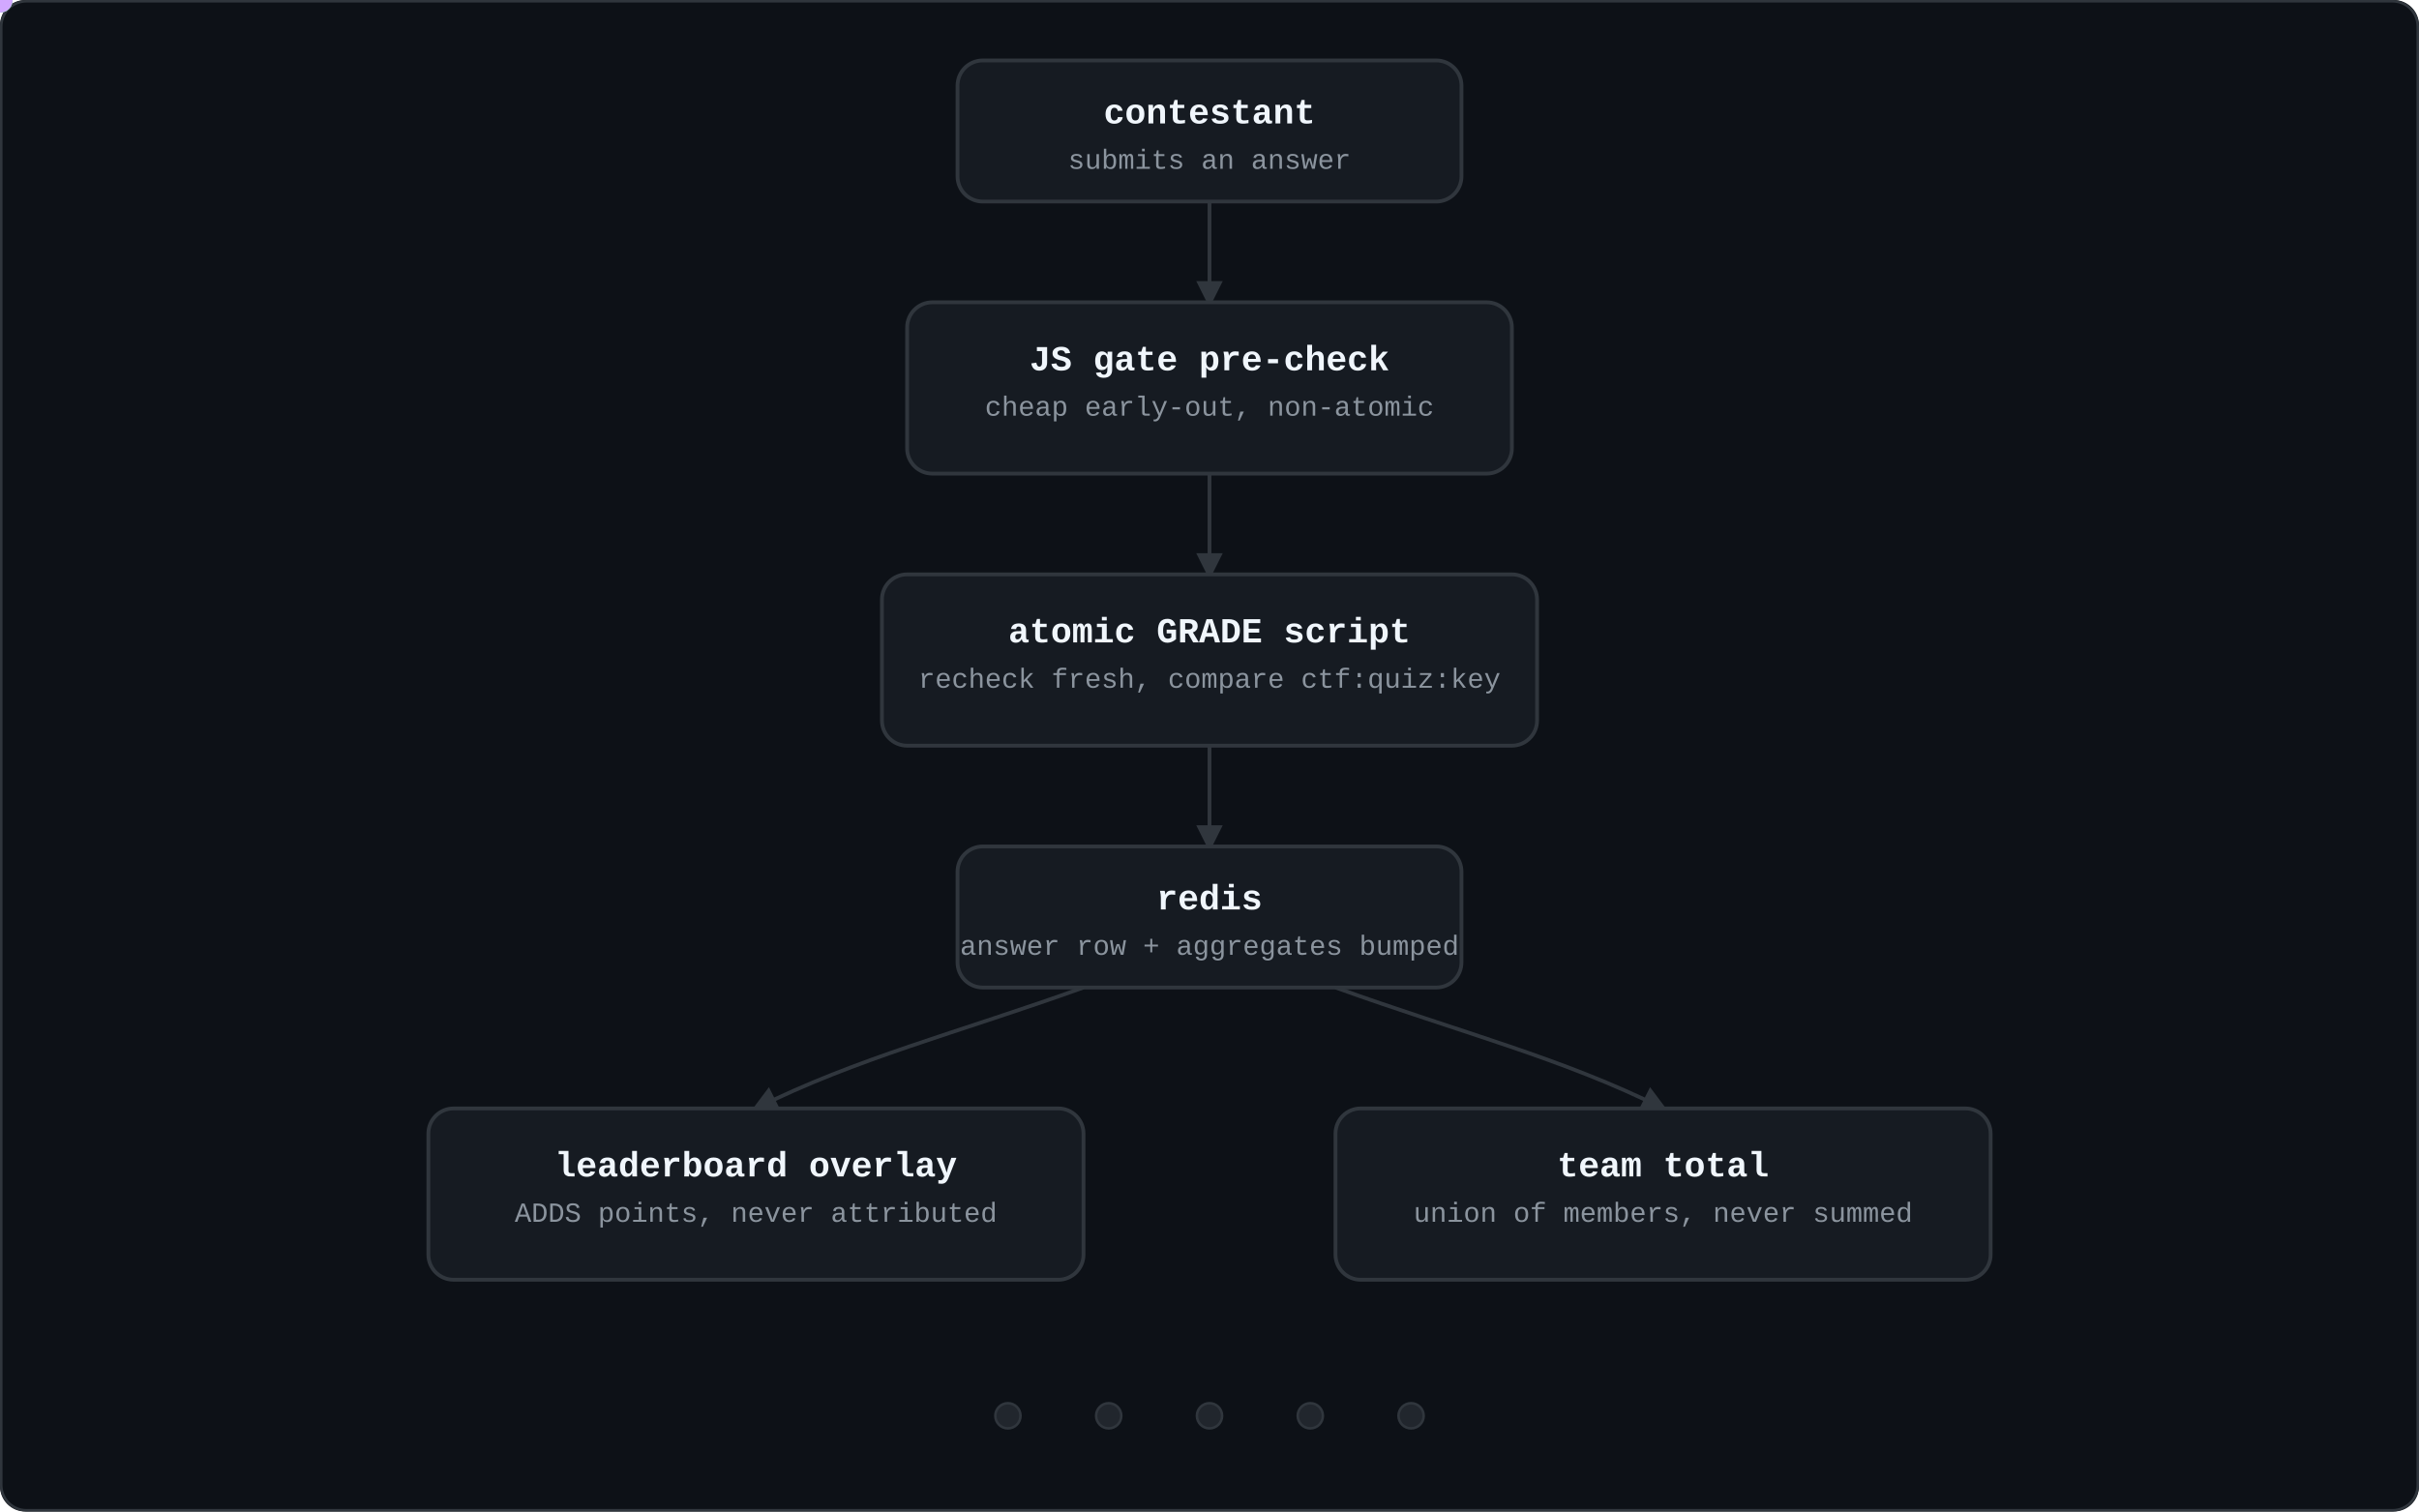
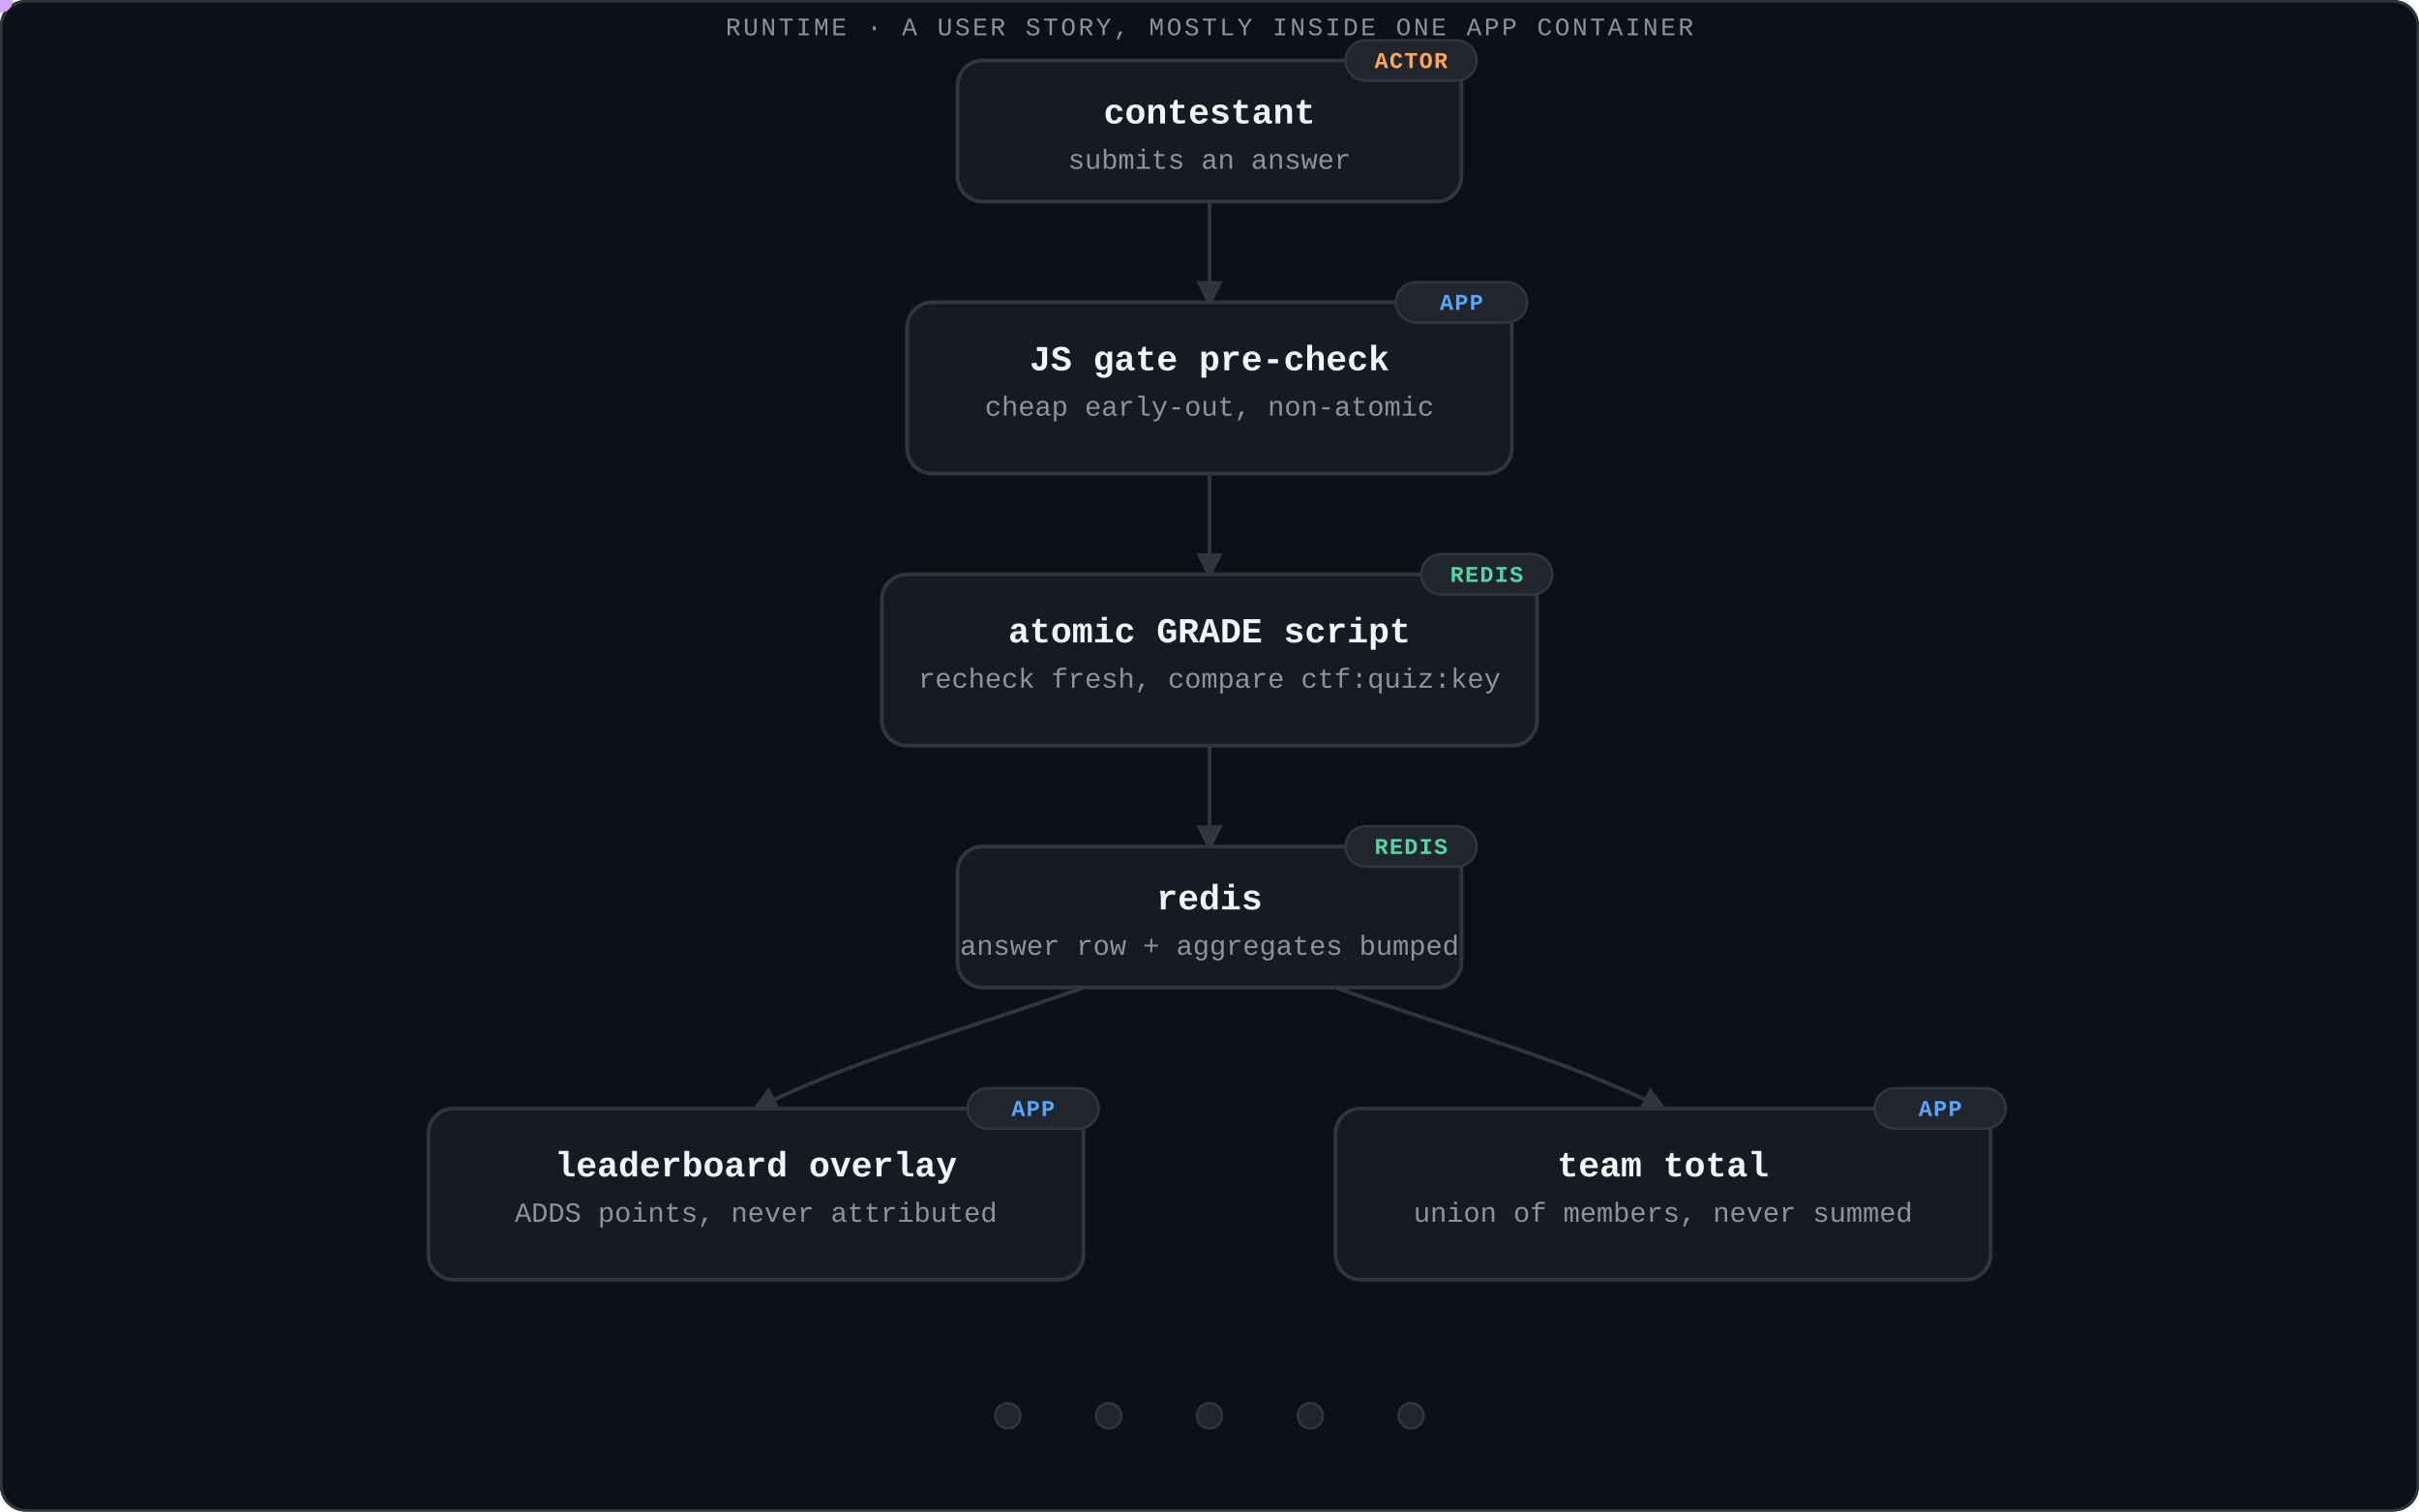
<svg xmlns="http://www.w3.org/2000/svg" xmlns:xlink="http://www.w3.org/1999/xlink" viewBox="0 0 960 600" role="img" aria-labelledby="ttl desc" font-family="ui-monospace, SFMono-Regular, Menlo, Consolas, 'Liberation Mono', monospace">
  <defs>
    <marker id="arrow" viewBox="0 0 10 10" refX="8" refY="5" markerWidth="7" markerHeight="7" orient="auto-start-reverse">
      <path d="M0,0 L10,5 L0,10 z" fill="#30363d" />
    </marker>
  </defs>
  <style>
    .bg { fill: #0d1117; }
    .frame { fill: none; stroke: #30363d; stroke-width: 1; }
    .node rect { fill: #161b22; stroke: #30363d; stroke-width: 1.5; }
    .node .title { fill: #f0f6fc; font-size: 14px; font-weight: 600; }
    .node .sub { fill: #8b949e; font-size: 11px; }
    .glow { fill: none; stroke-width: 2.5; opacity: 0; }
    .edge { fill: none; stroke: #30363d; stroke-width: 1.5; marker-end: url(#arrow); }
    .caption { fill: #8b949e; font-size: 14px; }
    .tick { fill: #21262d; stroke: #30363d; stroke-width: 1; }
+     .kicker { fill: #8b949e; font-size: 10px; letter-spacing: 1px; }
+     .badge rect { fill: #21262d; stroke: #30363d; stroke-width: 1; }
+     .badge text { font-size: 9px; font-weight: 700; letter-spacing: 0.5px; }
  </style>
  <rect class="bg" width="960" height="600" rx="10" />
  <rect class="frame" x="0.5" y="0.5" width="959" height="599" rx="10" />
+   <text x="480" y="14" text-anchor="middle" class="kicker">RUNTIME · A USER STORY, MOSTLY INSIDE ONE APP CONTAINER</text>
  <path id="e1" class="edge" d="M480,80 C480,96 480,104 480,120" />
  <path id="e2" class="edge" d="M480,188 C480,204 480,212 480,228" />
  <path id="e3" class="edge" d="M480,296 C480,312 480,320 480,336" />
  <path id="e4" class="edge" d="M430,392 C380,410 340,420 300,440" />
  <path id="e5" class="edge" d="M530,392 C580,410 620,420 660,440" />
  <g class="node">
    <rect x="380" y="24" width="200" height="56" rx="10" />
    <text x="480" y="49" text-anchor="middle" class="title">contestant</text>
    <text x="480" y="67" text-anchor="middle" class="sub">submits an answer</text>
+     <g class="badge">
+       <rect x="534" y="16" width="52" height="16" rx="8" />
+       <text x="560" y="27" text-anchor="middle" fill="#ffa657">ACTOR</text>
+     </g>
  </g>
  <g class="node">
    <rect x="360" y="120" width="240" height="68" rx="10" />
    <text x="480" y="147" text-anchor="middle" class="title">JS gate pre-check</text>
    <text x="480" y="165" text-anchor="middle" class="sub">cheap early-out, non-atomic</text>
+     <g class="badge">
+       <rect x="554" y="112" width="52" height="16" rx="8" />
+       <text x="580" y="123" text-anchor="middle" fill="#58a6ff">APP</text>
+     </g>
  </g>
  <g class="node">
    <rect x="350" y="228" width="260" height="68" rx="10" />
    <text x="480" y="255" text-anchor="middle" class="title">atomic GRADE script</text>
    <text x="480" y="273" text-anchor="middle" class="sub">recheck fresh, compare ctf:quiz:key</text>
+     <g class="badge">
+       <rect x="564" y="220" width="52" height="16" rx="8" />
+       <text x="590" y="231" text-anchor="middle" fill="#56d4a4">REDIS</text>
+     </g>
  </g>
  <g class="node">
    <rect x="380" y="336" width="200" height="56" rx="10" />
    <text x="480" y="361" text-anchor="middle" class="title">redis</text>
    <text x="480" y="379" text-anchor="middle" class="sub">answer row + aggregates bumped</text>
+     <g class="badge">
+       <rect x="534" y="328" width="52" height="16" rx="8" />
+       <text x="560" y="339" text-anchor="middle" fill="#56d4a4">REDIS</text>
+     </g>
  </g>
  <g class="node">
    <rect x="170" y="440" width="260" height="68" rx="10" />
    <text x="300" y="467" text-anchor="middle" class="title">leaderboard overlay</text>
    <text x="300" y="485" text-anchor="middle" class="sub">ADDS points, never attributed</text>
+     <g class="badge">
+       <rect x="384" y="432" width="52" height="16" rx="8" />
+       <text x="410" y="443" text-anchor="middle" fill="#58a6ff">APP</text>
+     </g>
  </g>
  <g class="node">
    <rect x="530" y="440" width="260" height="68" rx="10" />
    <text x="660" y="467" text-anchor="middle" class="title">team total</text>
    <text x="660" y="485" text-anchor="middle" class="sub">union of members, never summed</text>
+     <g class="badge">
+       <rect x="744" y="432" width="52" height="16" rx="8" />
+       <text x="770" y="443" text-anchor="middle" fill="#58a6ff">APP</text>
+     </g>
  </g>
  <rect class="glow" x="356" y="116" width="248" height="76" rx="12" style="stroke:#56d4a4">
    <animate attributeName="opacity" dur="7.3s" begin="0s" repeatCount="indefinite" keyTimes="0;0;0.02;0.154;0.164;1" values="0;0;1;1;0;0" />
  </rect>
  <rect class="glow" x="346" y="224" width="268" height="76" rx="12" style="stroke:#58a6ff">
    <animate attributeName="opacity" dur="7.3s" begin="0s" repeatCount="indefinite" keyTimes="0;0.164;0.184;0.319;0.329;1" values="0;0;1;1;0;0" />
  </rect>
  <rect class="glow" x="376" y="332" width="208" height="64" rx="12" style="stroke:#ffa657">
    <animate attributeName="opacity" dur="7.3s" begin="0s" repeatCount="indefinite" keyTimes="0;0.329;0.349;0.483;0.493;1" values="0;0;1;1;0;0" />
  </rect>
  <rect class="glow" x="166" y="436" width="268" height="76" rx="12" style="stroke:#56d4a4">
    <animate attributeName="opacity" dur="7.3s" begin="0s" repeatCount="indefinite" keyTimes="0;0.493;0.513;0.647;0.657;1" values="0;0;1;1;0;0" />
  </rect>
  <rect class="glow" x="526" y="436" width="268" height="76" rx="12" style="stroke:#d2a8ff">
    <animate attributeName="opacity" dur="7.3s" begin="0s" repeatCount="indefinite" keyTimes="0;0.657;0.677;0.812;0.822;1" values="0;0;1;1;0;0" />
  </rect>
  <circle r="5" fill="#56d4a4">
    <animateMotion dur="7.3s" begin="0s" repeatCount="indefinite" keyPoints="0;0;1;1" keyTimes="0;0;0.164;1" calcMode="linear">
      <mpath href="#e1" xlink:href="#e1" />
    </animateMotion>
    <animate attributeName="opacity" dur="7.3s" begin="0s" repeatCount="indefinite" keyTimes="0;0;0.01;0.154;0.164;1" values="0;0;1;1;0;0" />
  </circle>
  <circle r="5" fill="#58a6ff">
    <animateMotion dur="7.3s" begin="0s" repeatCount="indefinite" keyPoints="0;0;1;1" keyTimes="0;0.164;0.329;1" calcMode="linear">
      <mpath href="#e2" xlink:href="#e2" />
    </animateMotion>
    <animate attributeName="opacity" dur="7.3s" begin="0s" repeatCount="indefinite" keyTimes="0;0.164;0.174;0.319;0.329;1" values="0;0;1;1;0;0" />
  </circle>
  <circle r="5" fill="#ffa657">
    <animateMotion dur="7.3s" begin="0s" repeatCount="indefinite" keyPoints="0;0;1;1" keyTimes="0;0.329;0.493;1" calcMode="linear">
      <mpath href="#e3" xlink:href="#e3" />
    </animateMotion>
    <animate attributeName="opacity" dur="7.3s" begin="0s" repeatCount="indefinite" keyTimes="0;0.329;0.339;0.483;0.493;1" values="0;0;1;1;0;0" />
  </circle>
  <circle r="5" fill="#56d4a4">
    <animateMotion dur="7.3s" begin="0s" repeatCount="indefinite" keyPoints="0;0;1;1" keyTimes="0;0.493;0.657;1" calcMode="linear">
      <mpath href="#e4" xlink:href="#e4" />
    </animateMotion>
    <animate attributeName="opacity" dur="7.3s" begin="0s" repeatCount="indefinite" keyTimes="0;0.493;0.503;0.647;0.657;1" values="0;0;1;1;0;0" />
  </circle>
  <circle r="5" fill="#d2a8ff">
    <animateMotion dur="7.3s" begin="0s" repeatCount="indefinite" keyPoints="0;0;1;1" keyTimes="0;0.657;0.822;1" calcMode="linear">
      <mpath href="#e5" xlink:href="#e5" />
    </animateMotion>
    <animate attributeName="opacity" dur="7.3s" begin="0s" repeatCount="indefinite" keyTimes="0;0.657;0.667;0.812;0.822;1" values="0;0;1;1;0;0" />
  </circle>
  <g text-anchor="middle">
    <text x="480" y="540" class="caption" opacity="0">1 — contestant submits an answer
      <animate attributeName="opacity" dur="7.3s" begin="0s" repeatCount="indefinite" keyTimes="0;0;0.02;0.154;0.164;1" values="0;0;1;1;0;0" />
    </text>
    <text x="480" y="540" class="caption" opacity="0">2 — JS gate pre-check: cheap early-out, non-atomic
      <animate attributeName="opacity" dur="7.3s" begin="0s" repeatCount="indefinite" keyTimes="0;0.164;0.184;0.319;0.329;1" values="0;0;1;1;0;0" />
    </text>
    <text x="480" y="540" class="caption" opacity="0">3 — atomic script rechecks fresh, compares, writes on a match
      <animate attributeName="opacity" dur="7.3s" begin="0s" repeatCount="indefinite" keyTimes="0;0.329;0.349;0.483;0.493;1" values="0;0;1;1;0;0" />
    </text>
    <text x="480" y="540" class="caption" opacity="0">4 — quiz points are ADDED to entry.points, never attributed
      <animate attributeName="opacity" dur="7.3s" begin="0s" repeatCount="indefinite" keyTimes="0;0.493;0.513;0.647;0.657;1" values="0;0;1;1;0;0" />
    </text>
    <text x="480" y="540" class="caption" opacity="0">5 — a team's total is the union of members' correct answers, never summed
      <animate attributeName="opacity" dur="7.3s" begin="0s" repeatCount="indefinite" keyTimes="0;0.657;0.677;0.812;0.822;1" values="0;0;1;1;0;0" />
    </text>
  </g>
  <g>
    <circle class="tick" cx="400" cy="562" r="5">
      <animate attributeName="fill" dur="7.3s" begin="0s" repeatCount="indefinite" keyTimes="0;0;0.02;1" values="#21262d;#21262d;#56d4a4;#56d4a4" />
    </circle>
    <circle class="tick" cx="440" cy="562" r="5">
      <animate attributeName="fill" dur="7.3s" begin="0s" repeatCount="indefinite" keyTimes="0;0.164;0.184;1" values="#21262d;#21262d;#58a6ff;#58a6ff" />
    </circle>
    <circle class="tick" cx="480" cy="562" r="5">
      <animate attributeName="fill" dur="7.3s" begin="0s" repeatCount="indefinite" keyTimes="0;0.329;0.349;1" values="#21262d;#21262d;#ffa657;#ffa657" />
    </circle>
    <circle class="tick" cx="520" cy="562" r="5">
      <animate attributeName="fill" dur="7.3s" begin="0s" repeatCount="indefinite" keyTimes="0;0.493;0.513;1" values="#21262d;#21262d;#56d4a4;#56d4a4" />
    </circle>
    <circle class="tick" cx="560" cy="562" r="5">
      <animate attributeName="fill" dur="7.3s" begin="0s" repeatCount="indefinite" keyTimes="0;0.657;0.677;1" values="#21262d;#21262d;#d2a8ff;#d2a8ff" />
    </circle>
  </g>
</svg>
